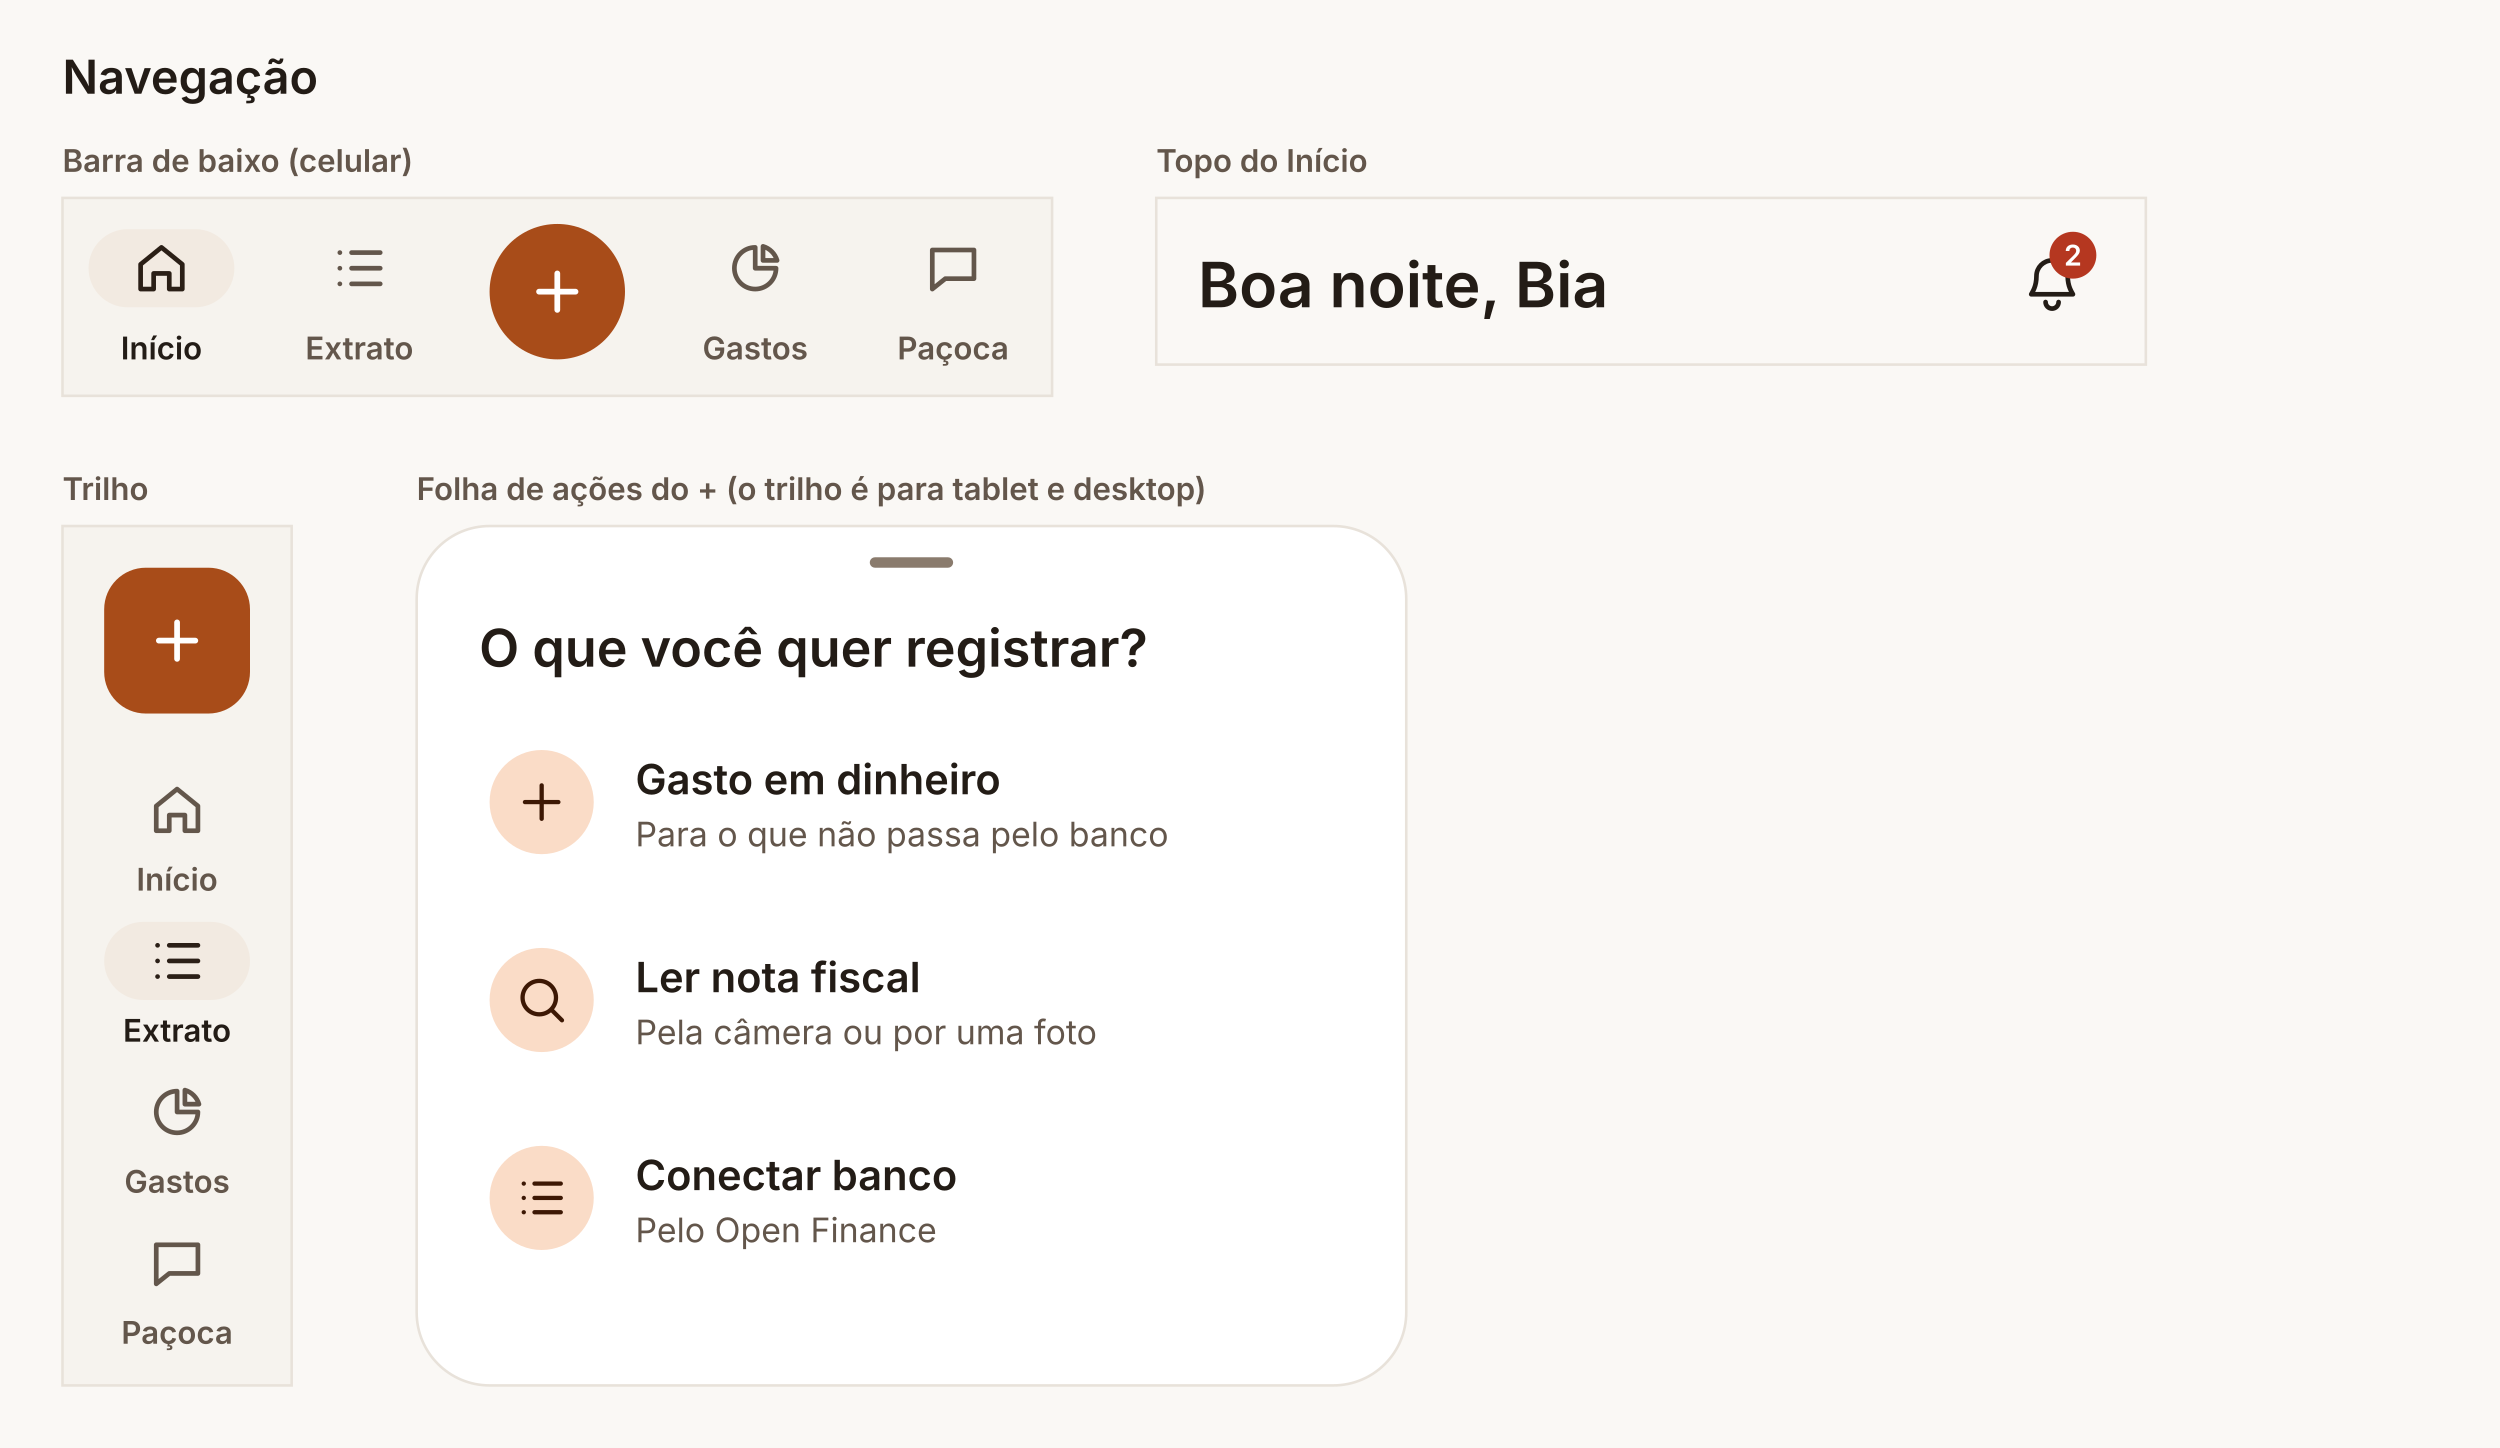
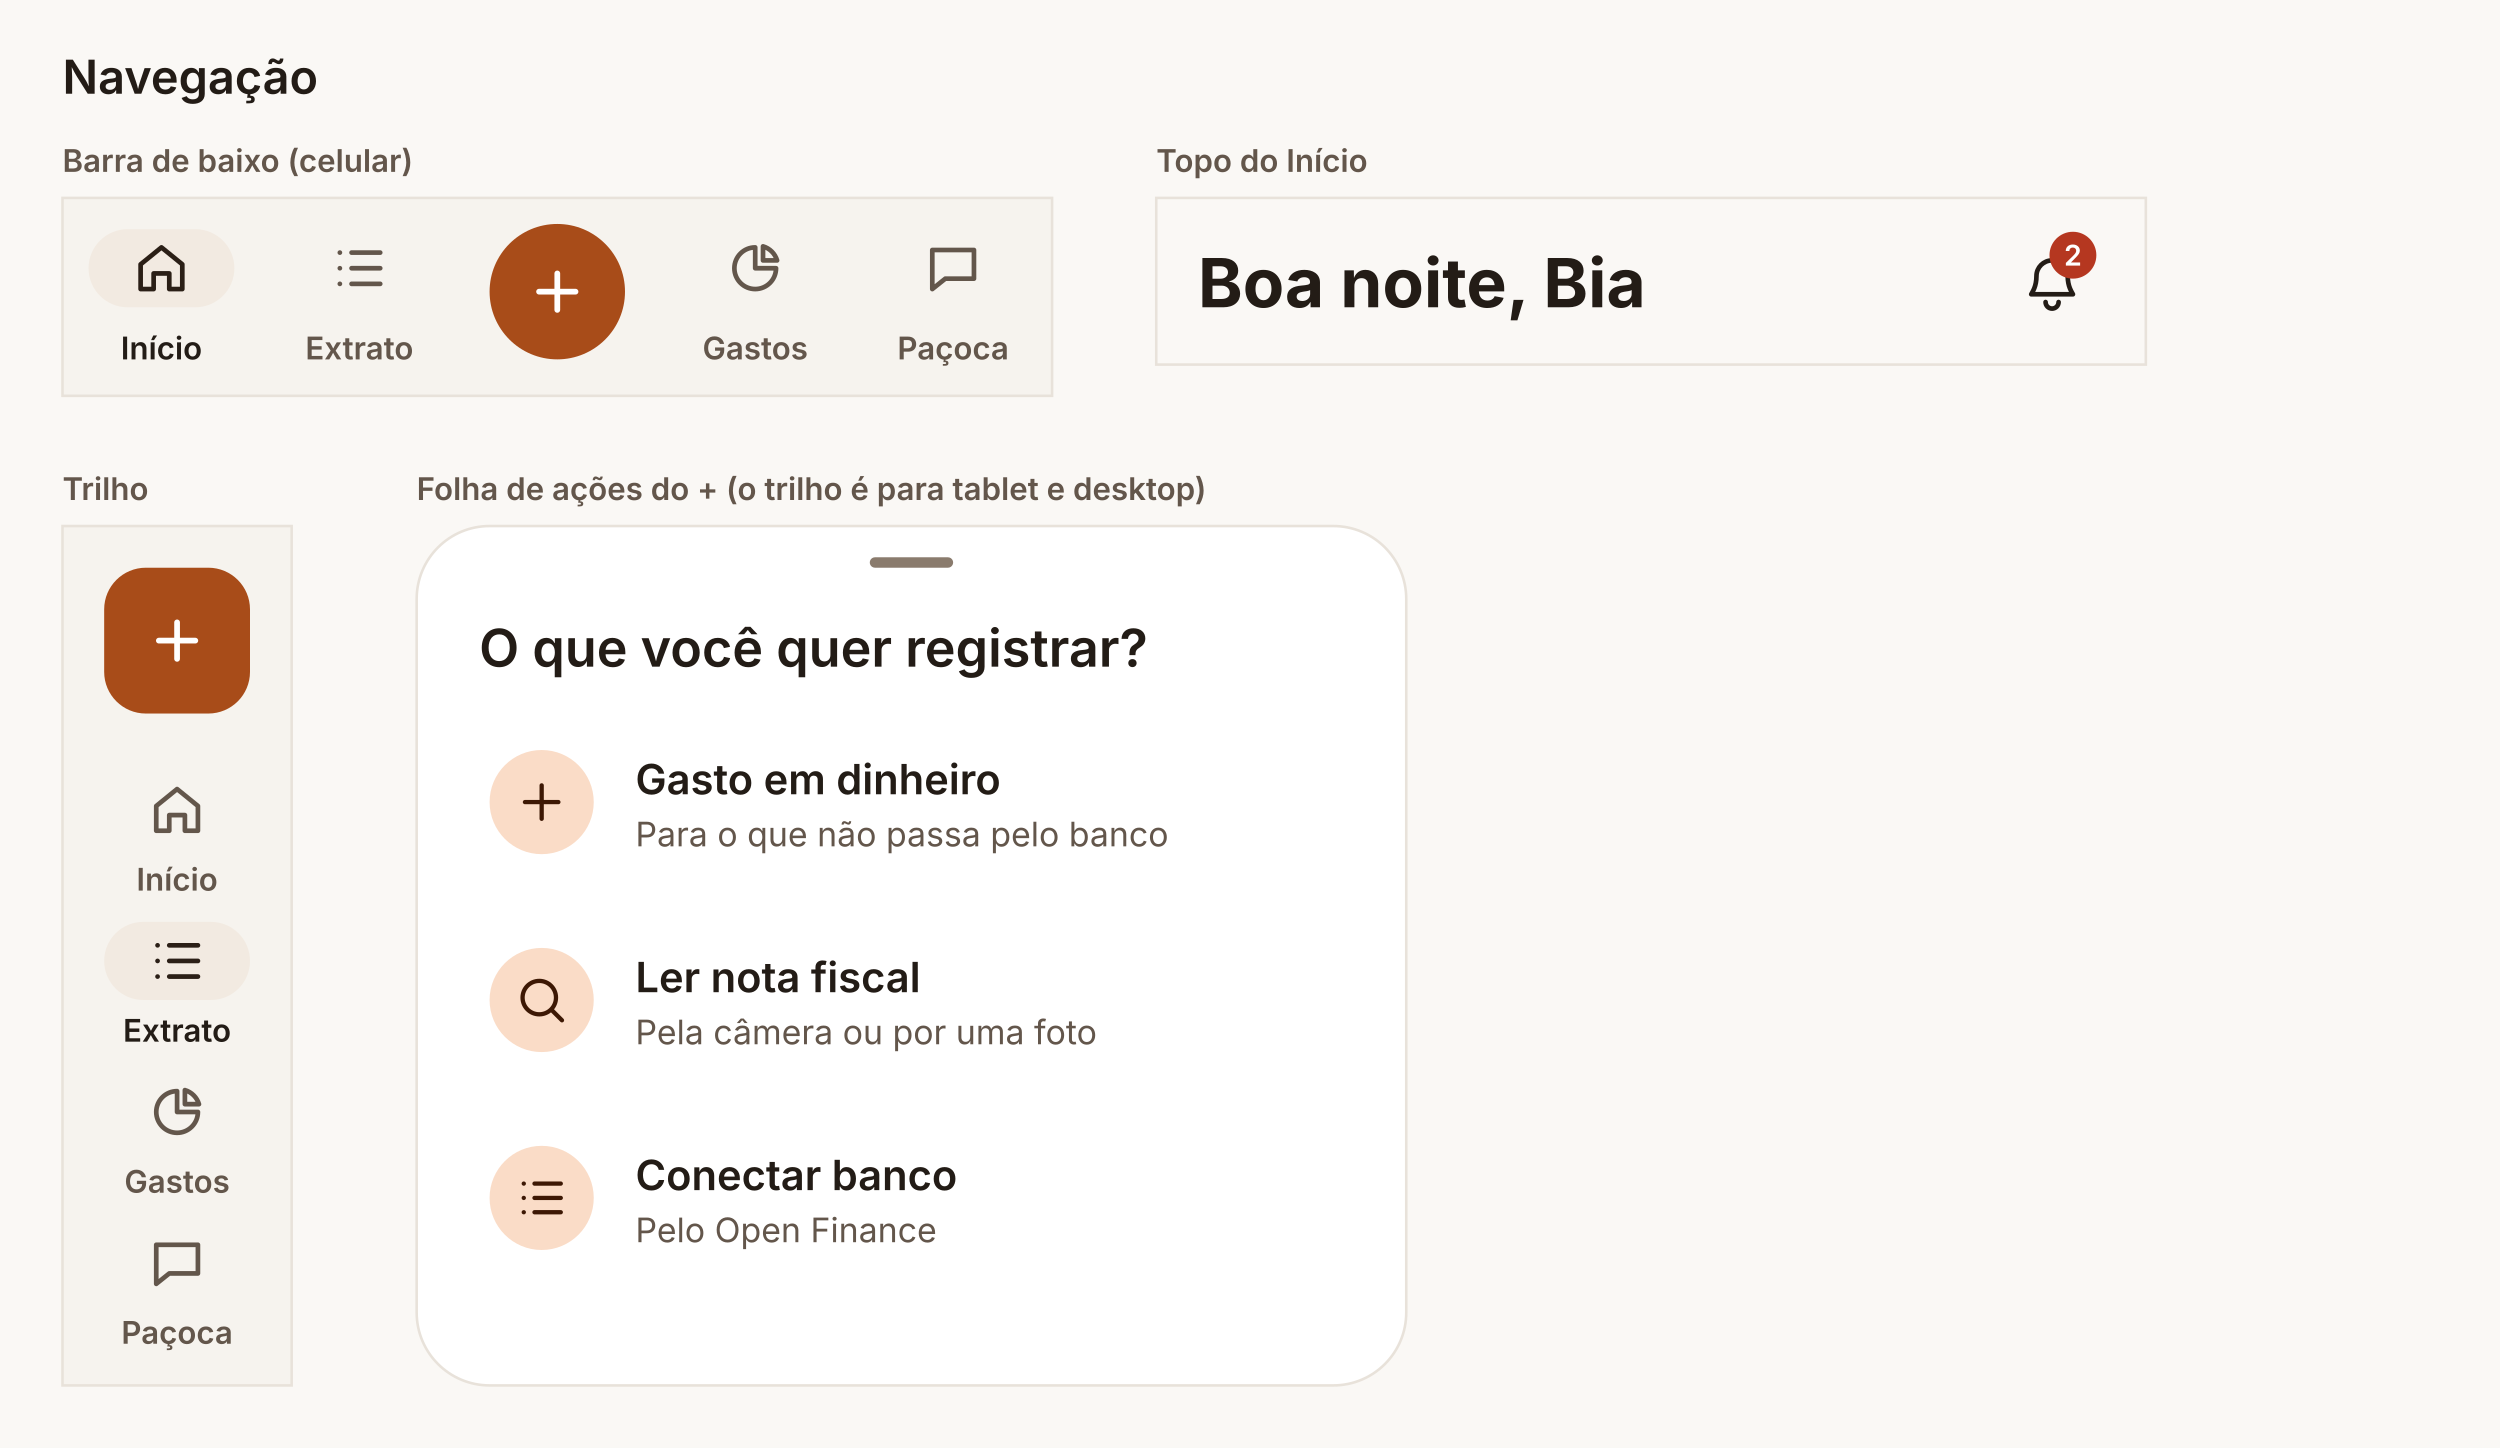
<svg xmlns="http://www.w3.org/2000/svg" viewBox="0 0 960 556" role="img" aria-labelledby="t">
  <rect width="960" height="556" fill="#FAF8F5" />
  <text x="24" y="36" font-family="'Plus Jakarta Sans', Inter, system-ui, sans-serif" font-size="18" font-weight="600" fill="#231C16" text-anchor="start">Navegação</text>
  <text x="24" y="66" font-family="Inter, system-ui, -apple-system, sans-serif" font-size="12" font-weight="600" fill="#63564B" text-anchor="start">Barra de baixo (celular)</text>
  <rect x="24" y="76" width="380" height="76" rx="0" fill="#F6F3EE" stroke="#E8E2DA" stroke-width="1" />
  <rect x="34" y="88" width="56" height="30" rx="15" fill="#F2EAE1" />
  <path d="M4 10.5 12 4l8 6.5V20h-5v-6H9v6H4Z" transform="translate(50 91) scale(1)" fill="none" stroke="#2B1F16" stroke-width="1.8" stroke-linecap="round" stroke-linejoin="round" />
  <text x="62" y="138" font-family="Inter, system-ui, -apple-system, sans-serif" font-size="12" font-weight="600" fill="#231C16" text-anchor="middle">Início</text>
  <path d="M9 6h11M9 12h11M9 18h11M4.5 6h.01M4.5 12h.01M4.5 18h.01" transform="translate(126 91) scale(1)" fill="none" stroke="#63564B" stroke-width="1.8" stroke-linecap="round" stroke-linejoin="round" />
  <text x="138" y="138" font-family="Inter, system-ui, -apple-system, sans-serif" font-size="12" font-weight="600" fill="#63564B" text-anchor="middle">Extrato</text>
  <circle cx="214" cy="112" r="26" fill="#A84C19" />
  <path d="M12 5v14M5 12h14" transform="translate(202 100) scale(1)" fill="none" stroke="#FFFFFF" stroke-width="2.2" stroke-linecap="round" stroke-linejoin="round" />
  <path d="M12 4a8 8 0 1 0 8 8h-8ZM15 3.6A8 8 0 0 1 20.4 9H15Z" transform="translate(278 91) scale(1)" fill="none" stroke="#63564B" stroke-width="1.8" stroke-linecap="round" stroke-linejoin="round" />
  <text x="290" y="138" font-family="Inter, system-ui, -apple-system, sans-serif" font-size="12" font-weight="600" fill="#63564B" text-anchor="middle">Gastos</text>
  <path d="M4 5h16v11H9l-5 4Z" transform="translate(354 91) scale(1)" fill="none" stroke="#63564B" stroke-width="1.8" stroke-linecap="round" stroke-linejoin="round" />
  <text x="366" y="138" font-family="Inter, system-ui, -apple-system, sans-serif" font-size="12" font-weight="600" fill="#63564B" text-anchor="middle">Paçoca</text>
  <text x="444" y="66" font-family="Inter, system-ui, -apple-system, sans-serif" font-size="12" font-weight="600" fill="#63564B" text-anchor="start">Topo do Início</text>
  <rect x="444" y="76" width="380" height="64" rx="0" fill="#FAF8F5" stroke="#E8E2DA" stroke-width="1" />
-   <text x="460" y="118" font-family="'Plus Jakarta Sans', Inter, system-ui, sans-serif" font-size="24" font-weight="600" fill="#231C16" text-anchor="start">Boa noite, Bia</text>
+   <text x="460" y="118" font-family="'Plus Jakarta Sans', Inter, system-ui, sans-serif" font-size="26" font-weight="700" fill="#231C16" text-anchor="start">Boa noite, Bia</text>
  <path d="M6 10a6 6 0 0 1 12 0c0 4 1.5 6 2 7H4c.5-1 2-3 2-7ZM9.5 20a2.5 2.5 0 0 0 5 0" transform="translate(776 96) scale(1)" fill="none" stroke="#231C16" stroke-width="1.8" stroke-linecap="round" stroke-linejoin="round" />
  <circle cx="796" cy="98" r="9" fill="#B53720" />
  <text x="796" y="102" font-family="Inter, system-ui, -apple-system, sans-serif" font-size="11" font-weight="600" fill="#FFFFFF" text-anchor="middle">2</text>
  <text x="24" y="192" font-family="Inter, system-ui, -apple-system, sans-serif" font-size="12" font-weight="600" fill="#63564B" text-anchor="start">Trilho</text>
  <rect x="24" y="202" width="88" height="330" rx="0" fill="#F6F3EE" stroke="#E8E2DA" stroke-width="1" />
  <rect x="40" y="218" width="56" height="56" rx="16" fill="#A84C19" />
  <path d="M12 5v14M5 12h14" transform="translate(56 234) scale(1)" fill="none" stroke="#FFFFFF" stroke-width="2.2" stroke-linecap="round" stroke-linejoin="round" />
  <path d="M4 10.5 12 4l8 6.5V20h-5v-6H9v6H4Z" transform="translate(56 299) scale(1)" fill="none" stroke="#63564B" stroke-width="1.8" stroke-linecap="round" stroke-linejoin="round" />
  <text x="68" y="342" font-family="Inter, system-ui, -apple-system, sans-serif" font-size="12" font-weight="600" fill="#63564B" text-anchor="middle">Início</text>
  <rect x="40" y="354" width="56" height="30" rx="15" fill="#F2EAE1" />
  <path d="M9 6h11M9 12h11M9 18h11M4.5 6h.01M4.5 12h.01M4.5 18h.01" transform="translate(56 357) scale(1)" fill="none" stroke="#2B1F16" stroke-width="1.8" stroke-linecap="round" stroke-linejoin="round" />
  <text x="68" y="400" font-family="Inter, system-ui, -apple-system, sans-serif" font-size="12" font-weight="600" fill="#231C16" text-anchor="middle">Extrato</text>
  <path d="M12 4a8 8 0 1 0 8 8h-8ZM15 3.6A8 8 0 0 1 20.4 9H15Z" transform="translate(56 415) scale(1)" fill="none" stroke="#63564B" stroke-width="1.8" stroke-linecap="round" stroke-linejoin="round" />
  <text x="68" y="458" font-family="Inter, system-ui, -apple-system, sans-serif" font-size="12" font-weight="600" fill="#63564B" text-anchor="middle">Gastos</text>
  <path d="M4 5h16v11H9l-5 4Z" transform="translate(56 473) scale(1)" fill="none" stroke="#63564B" stroke-width="1.8" stroke-linecap="round" stroke-linejoin="round" />
  <text x="68" y="516" font-family="Inter, system-ui, -apple-system, sans-serif" font-size="12" font-weight="600" fill="#63564B" text-anchor="middle">Paçoca</text>
  <text x="160" y="192" font-family="Inter, system-ui, -apple-system, sans-serif" font-size="12" font-weight="600" fill="#63564B" text-anchor="start">Folha de ações do + (o trilho é para tablet e desktop)</text>
  <rect x="160" y="202" width="380" height="330" rx="28" fill="#FFFFFF" stroke="#E8E2DA" stroke-width="1" />
  <rect x="334" y="214" width="32" height="4" rx="2" fill="#8A7B6D" />
  <text x="184" y="256" font-family="Inter, system-ui, -apple-system, sans-serif" font-size="20" font-weight="600" fill="#231C16" text-anchor="start">O que você quer registrar?</text>
  <circle cx="208" cy="308" r="20" fill="#FADCC7" />
  <path d="M12 5v14M5 12h14" transform="translate(197 297) scale(0.9166667)" fill="none" stroke="#3D1804" stroke-width="1.8" stroke-linecap="round" stroke-linejoin="round" />
  <text x="244" y="305" font-family="Inter, system-ui, -apple-system, sans-serif" font-size="16" font-weight="600" fill="#231C16" text-anchor="start">Gasto em dinheiro</text>
  <text x="244" y="325" font-family="Inter, system-ui, -apple-system, sans-serif" font-size="13" font-weight="400" fill="#63564B" text-anchor="start">Para o que não passa pelo banco</text>
  <circle cx="208" cy="384" r="20" fill="#FADCC7" />
  <path d="M11 4a7 7 0 1 0 0 14a7 7 0 0 0 0-14ZM16 16l4.5 4.5" transform="translate(197 373) scale(0.9166667)" fill="none" stroke="#3D1804" stroke-width="1.8" stroke-linecap="round" stroke-linejoin="round" />
  <text x="244" y="381" font-family="Inter, system-ui, -apple-system, sans-serif" font-size="16" font-weight="600" fill="#231C16" text-anchor="start">Ler nota fiscal</text>
  <text x="244" y="401" font-family="Inter, system-ui, -apple-system, sans-serif" font-size="13" font-weight="400" fill="#63564B" text-anchor="start">Pela câmera ou por uma foto</text>
  <circle cx="208" cy="460" r="20" fill="#FADCC7" />
  <path d="M9 6h11M9 12h11M9 18h11M4.5 6h.01M4.5 12h.01M4.5 18h.01" transform="translate(197 449) scale(0.9166667)" fill="none" stroke="#3D1804" stroke-width="1.8" stroke-linecap="round" stroke-linejoin="round" />
  <text x="244" y="457" font-family="Inter, system-ui, -apple-system, sans-serif" font-size="16" font-weight="600" fill="#231C16" text-anchor="start">Conectar banco</text>
  <text x="244" y="477" font-family="Inter, system-ui, -apple-system, sans-serif" font-size="13" font-weight="400" fill="#63564B" text-anchor="start">Pelo Open Finance</text>
</svg>
